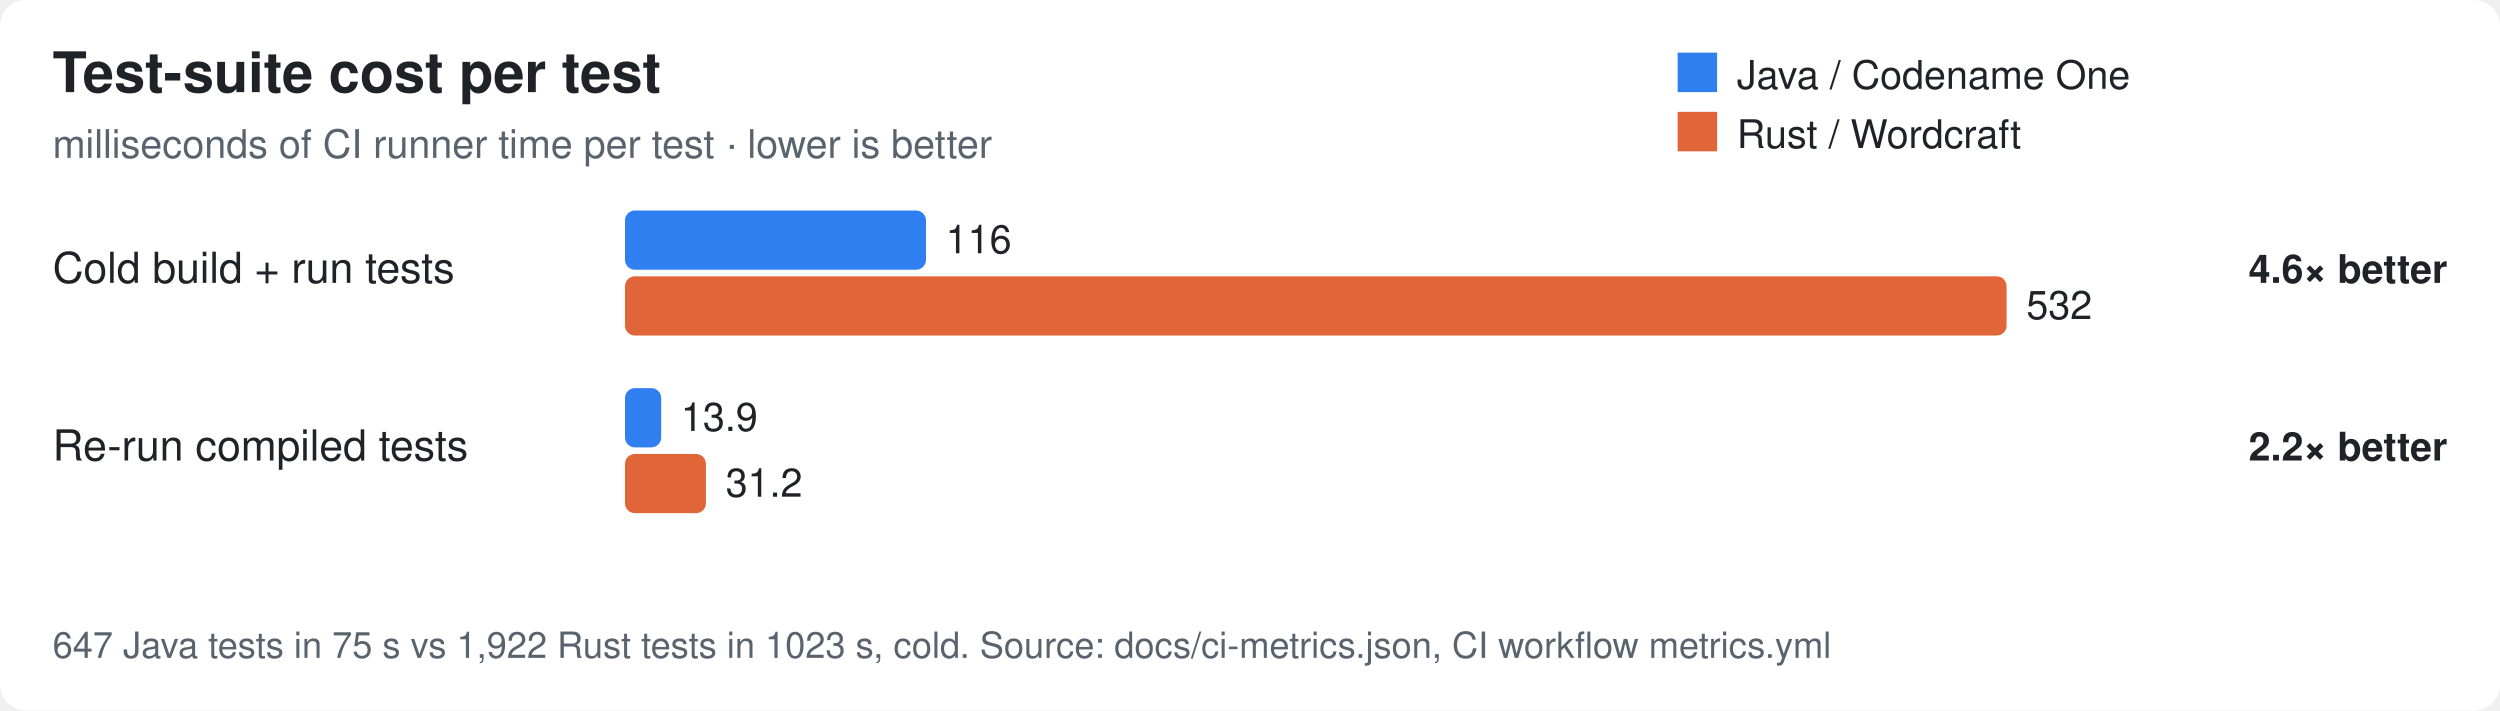
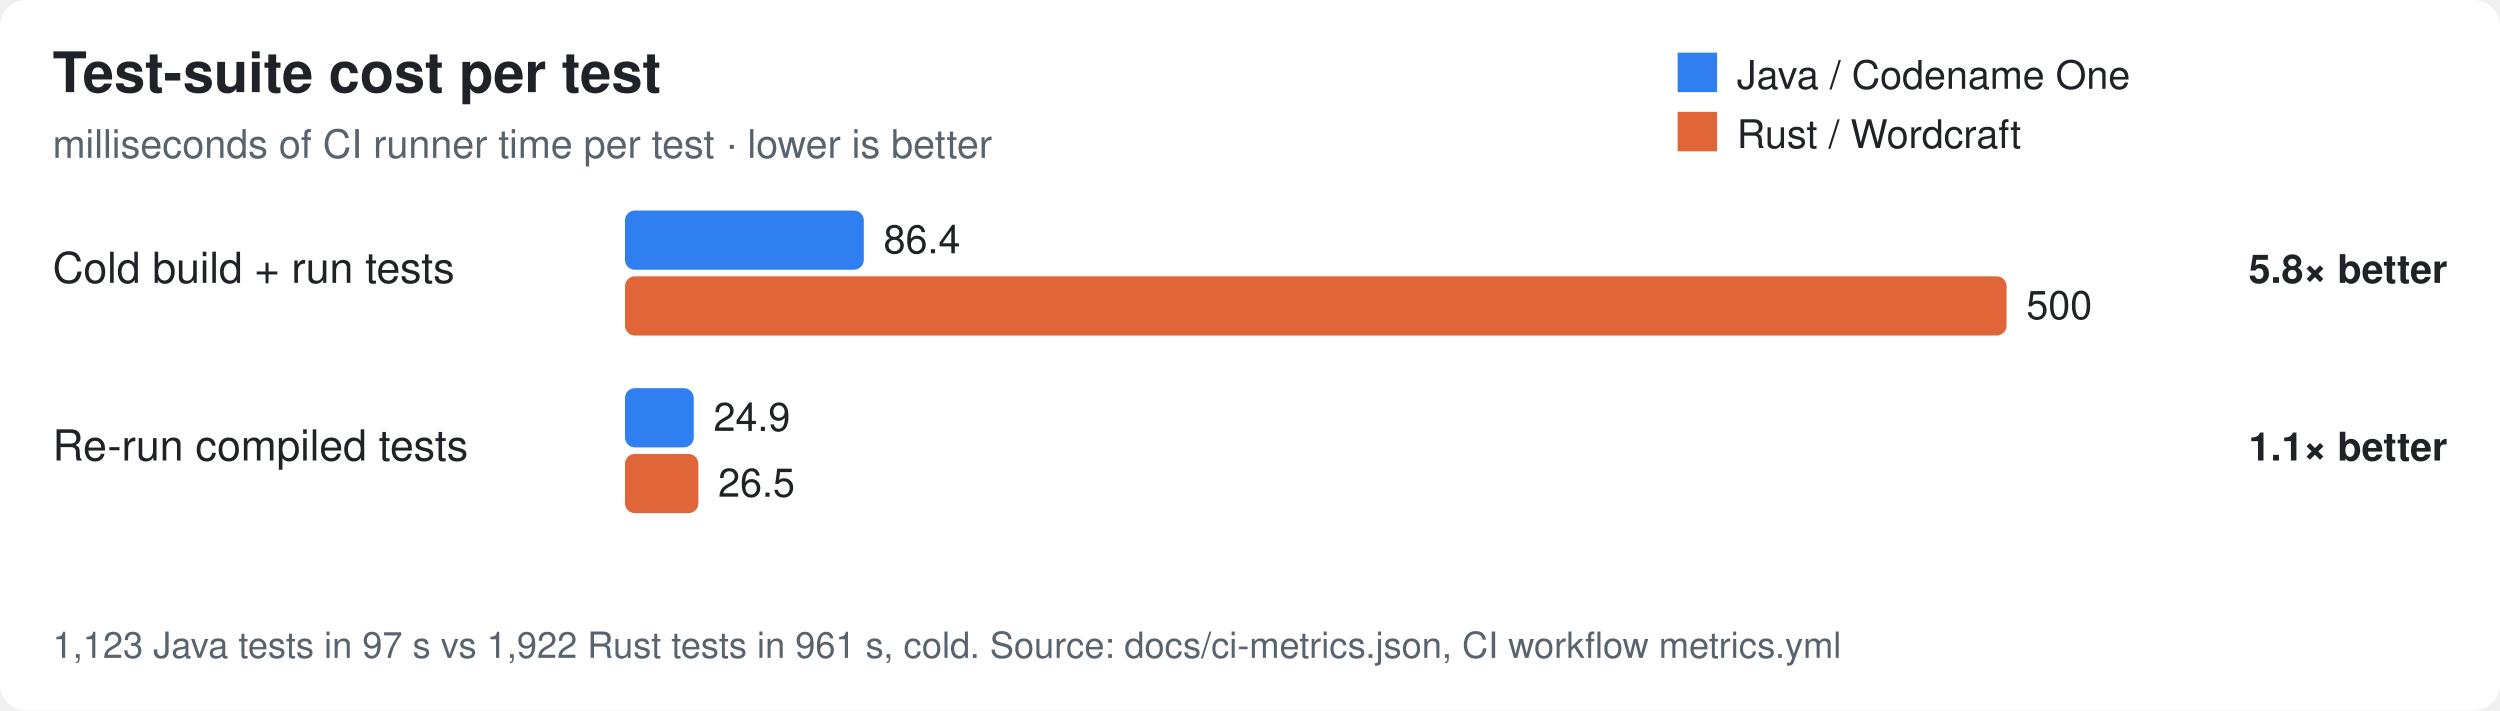
<svg xmlns="http://www.w3.org/2000/svg" width="760" height="216" viewBox="0 0 760 216" font-family="-apple-system,Segoe UI,Helvetica,Arial,sans-serif">
  <style>text{fill:#1f2328}.muted{fill:#59636e}rect.bg{fill:#ffffff}@media (prefers-color-scheme:dark){text{fill:#e6edf3}.muted{fill:#9198a1}rect.bg{fill:#0d1117}}</style>
  <rect class="bg" width="760" height="216" rx="8" />
  <text x="16" y="28" font-size="17" font-weight="600">Test-suite cost per test</text>
  <text x="16" y="48" font-size="12" class="muted">milliseconds of CI runner time per test · lower is better</text>
  <rect x="510" y="16" width="12" height="12" fill="#2f7ff0" />
  <text x="528" y="27" font-size="12">Java / Codename One</text>
  <rect x="510" y="34" width="12" height="12" fill="#e0663a" />
  <text x="528" y="45" font-size="12">Rust / Wordcraft</text>
  <text x="16" y="86" font-size="13">Cold build + run tests</text>
-   <rect x="190" y="64" width="91.5" height="18" rx="3" fill="#2f7ff0" />
-   <text x="287.5" y="77" font-size="12">116</text>
+   <rect x="190" y="64" width="72.6" height="18" rx="3" fill="#2f7ff0" />
+   <text x="268.6" y="77" font-size="12">86.4</text>
  <rect x="190" y="84" width="420.0" height="18" rx="3" fill="#e0663a" />
-   <text x="616.0" y="97" font-size="12">532</text>
-   <text x="744" y="86" font-size="12" font-weight="600" text-anchor="end" fill="#2f7ff0">4.6× better</text>
+   <text x="616.0" y="97" font-size="12">500</text>
+   <text x="744" y="86" font-size="12" font-weight="600" text-anchor="end" fill="#2f7ff0">5.8× better</text>
  <text x="16" y="140" font-size="13">Re-run compiled tests</text>
-   <rect x="190" y="118" width="11.0" height="18" rx="3" fill="#2f7ff0" />
-   <text x="207.0" y="131" font-size="12">13.9</text>
-   <rect x="190" y="138" width="24.6" height="18" rx="3" fill="#e0663a" />
-   <text x="220.6" y="151" font-size="12">31.2</text>
-   <text x="744" y="140" font-size="12" font-weight="600" text-anchor="end" fill="#2f7ff0">2.2× better</text>
-   <text x="16" y="200" font-size="11" class="muted">647 Java tests in 75 s vs 1,922 Rust tests in 1023 s, cold. Source: docs/ci-metrics.json, CI workflow metrics.yml</text>
+   <rect x="190" y="118" width="20.9" height="18" rx="3" fill="#2f7ff0" />
+   <text x="216.9" y="131" font-size="12">24.9</text>
+   <rect x="190" y="138" width="22.3" height="18" rx="3" fill="#e0663a" />
+   <text x="218.3" y="151" font-size="12">26.5</text>
+   <text x="744" y="140" font-size="12" font-weight="600" text-anchor="end" fill="#2f7ff0">1.1× better</text>
+   <text x="16" y="200" font-size="11" class="muted">1,123 Java tests in 97 s vs 1,922 Rust tests in 961 s, cold. Source: docs/ci-metrics.json, CI workflow metrics.yml</text>
</svg>
